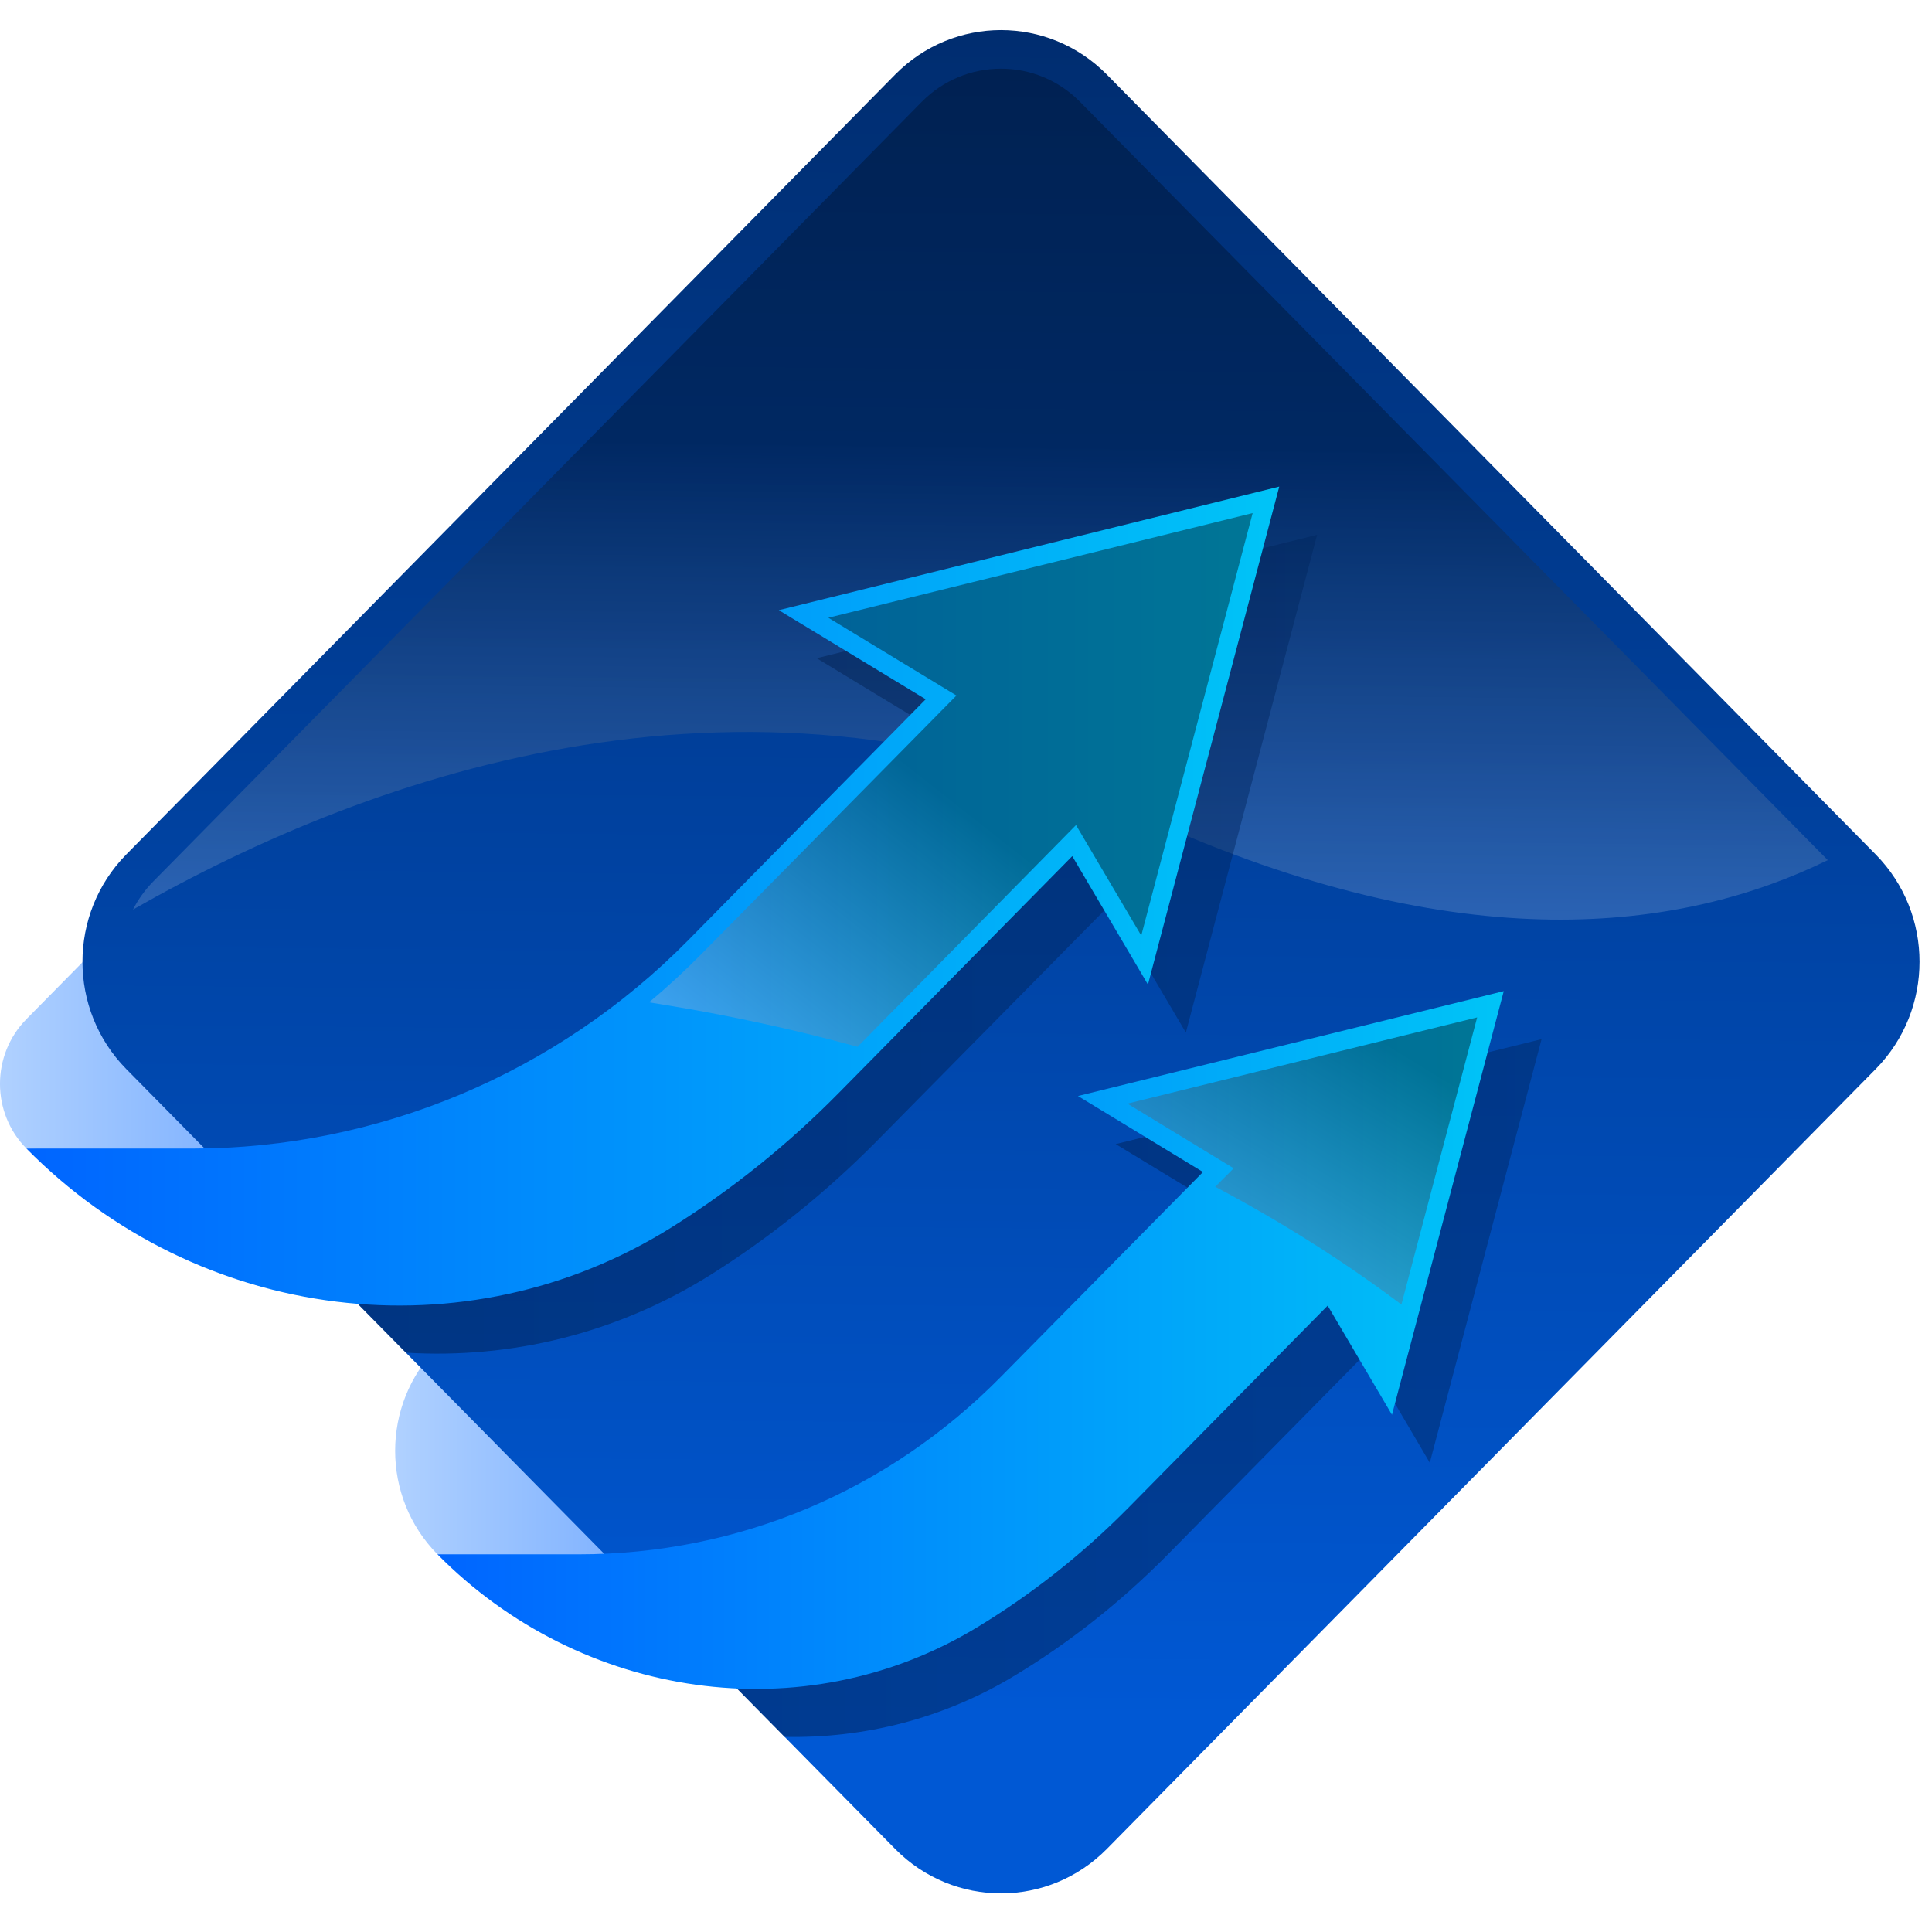
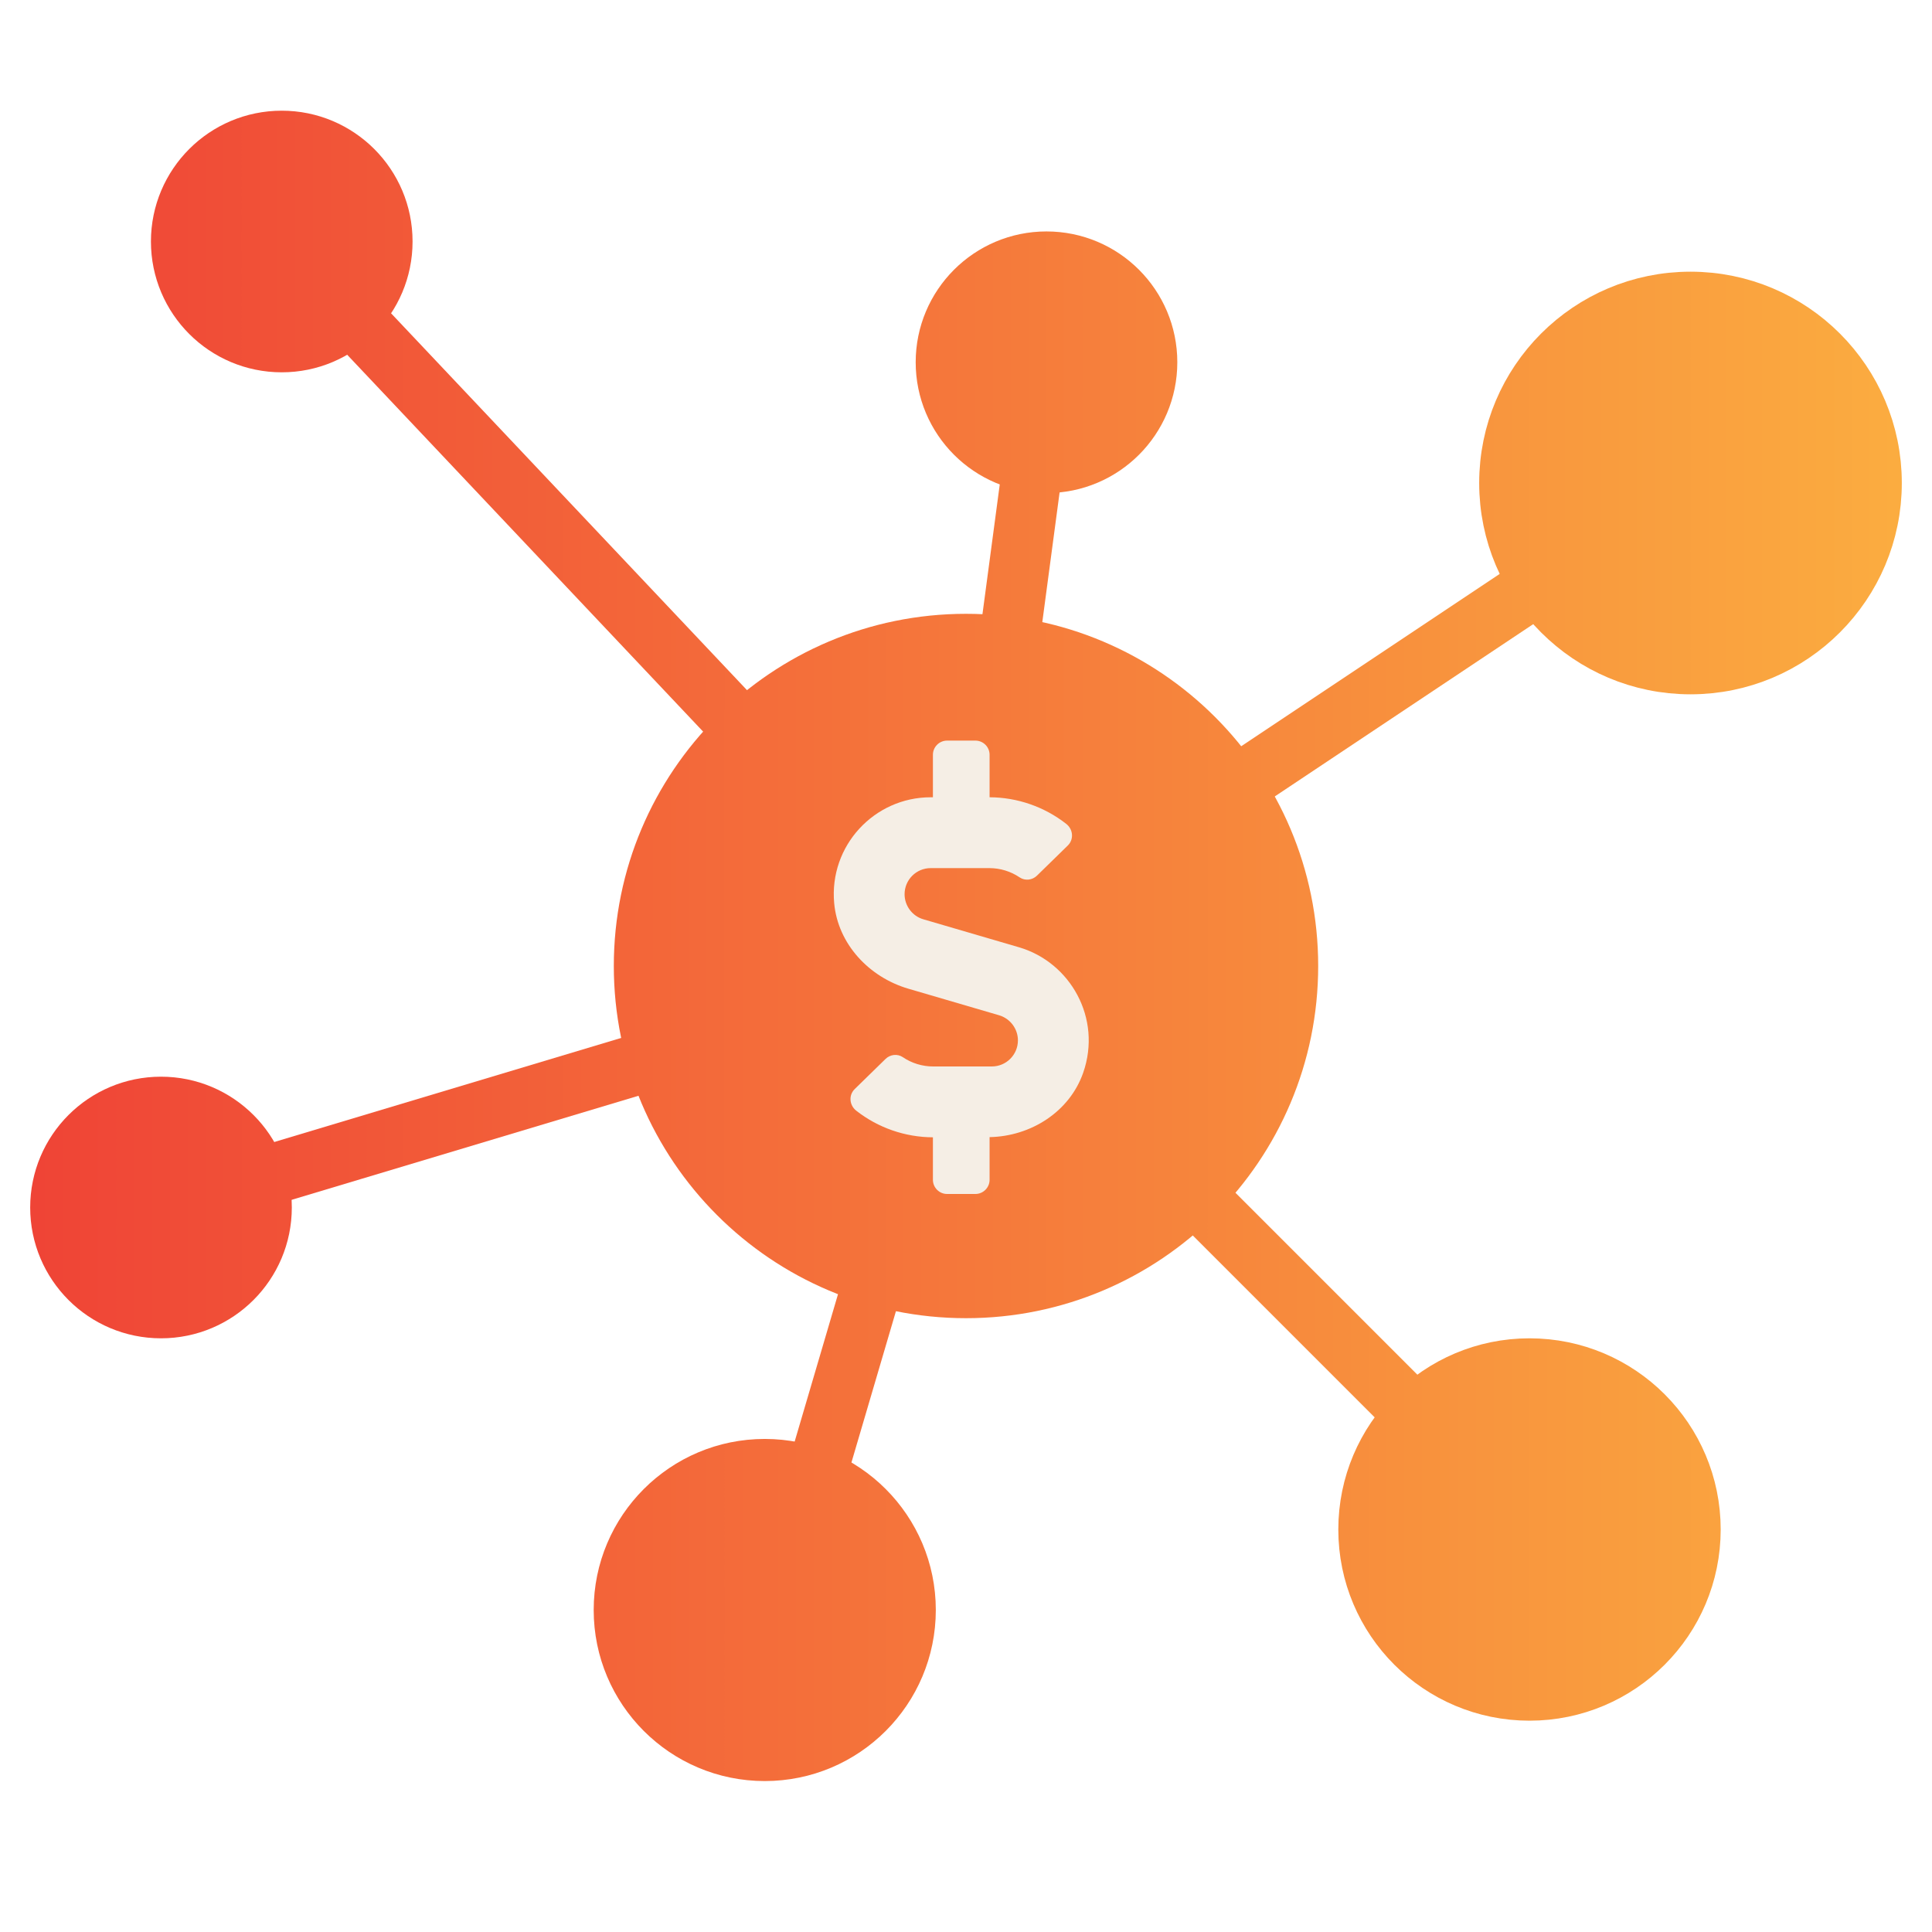
- <svg xmlns="http://www.w3.org/2000/svg" width="35" height="35" viewBox="0 0 35 35" fill="none">
-   <path d="M7.925 28.158C6.903 27.122 6.903 25.443 7.925 24.407L9.749 22.557L15.297 28.349L11.826 29.25L7.925 28.158Z" fill="url(#paint0_linear_3363_47878)" />
-   <path d="M0.479 20.807C-0.16 20.16 -0.16 19.11 0.479 18.462L3.05 15.854L8.357 21.237L0.479 20.807Z" fill="url(#paint1_linear_3363_47878)" />
-   <path d="M33.982 19.365L20.049 33.498C18.99 34.568 17.278 34.568 16.219 33.498L2.286 19.365C1.23 18.291 1.23 16.555 2.286 15.481L16.219 1.348C17.278 0.278 18.99 0.278 20.049 1.348L33.982 15.481C35.038 16.555 35.038 18.291 33.982 19.365Z" fill="url(#paint2_linear_3363_47878)" />
-   <path opacity="0.28" d="M33.112 15.582C30.465 16.879 26.474 17.405 20.798 14.836C13.626 11.593 6.809 13.967 2.409 16.478C2.502 16.297 2.622 16.126 2.773 15.972L16.703 1.84C17.085 1.456 17.594 1.244 18.133 1.244C18.673 1.244 19.182 1.456 19.564 1.843L33.112 15.582Z" fill="url(#paint3_linear_3363_47878)" />
-   <g opacity="0.44">
-     <path d="M27.927 18.825L25.902 26.499L24.74 24.523L21.144 28.173C20.305 29.02 19.381 29.753 18.387 30.352C17.094 31.137 15.647 31.496 14.213 31.465L11.79 29.006C14.447 28.856 16.919 27.741 18.817 25.816L22.481 22.103L20.212 20.726L27.927 18.825Z" fill="url(#paint4_linear_3363_47878)" />
-     <path d="M23.861 9.689L21.483 18.706L20.114 16.384L15.889 20.666C14.964 21.604 13.947 22.42 12.864 23.1C11.165 24.163 9.244 24.621 7.353 24.505L4.558 21.67C7.789 21.569 10.866 20.227 13.159 17.901L17.456 13.539L14.795 11.924L23.861 9.689Z" fill="url(#paint5_linear_3363_47878)" />
-   </g>
-   <path d="M27.242 17.955L25.217 25.63L24.052 23.653L20.456 27.3C19.618 28.15 18.693 28.88 17.701 29.481C14.556 31.388 10.516 30.786 7.925 28.158H10.479C13.371 28.158 16.087 27.017 18.132 24.942L21.793 21.232L19.528 19.855L27.242 17.955Z" fill="url(#paint6_linear_3363_47878)" />
-   <path d="M23.175 8.815L20.796 17.836L19.425 15.51L15.199 19.796C14.275 20.734 13.26 21.548 12.175 22.229C8.437 24.576 3.587 23.96 0.479 20.807H3.48C6.852 20.807 10.086 19.448 12.471 17.03L16.77 12.668L14.109 11.054L23.175 8.815Z" fill="url(#paint7_linear_3363_47878)" />
-   <g opacity="0.5">
-     <path opacity="0.78" d="M26.76 18.431L25.388 23.633C24.367 22.866 23.239 22.148 22.015 21.499L22.349 21.165L20.424 19.993L26.76 18.431Z" fill="url(#paint8_linear_3363_47878)" />
-     <path opacity="0.78" d="M22.693 9.295L20.675 16.949L19.493 14.947L15.536 18.964C14.594 18.706 13.625 18.486 12.631 18.305C12.339 18.253 12.046 18.204 11.758 18.158C12.088 17.883 12.408 17.587 12.714 17.276L17.327 12.6L15.006 11.191L22.693 9.295Z" fill="url(#paint9_linear_3363_47878)" />
-   </g>
+ <svg xmlns="http://www.w3.org/2000/svg" width="24" height="24" viewBox="0 0 24 24">
  <defs>
-     <linearGradient id="paint0_linear_3363_47878" x1="7.159" y1="25.903" x2="15.297" y2="25.903" gradientUnits="userSpaceOnUse">
-       <stop stop-color="#B0D1FF" />
-       <stop offset="1" stop-color="#4F93FF" />
-     </linearGradient>
-     <linearGradient id="paint1_linear_3363_47878" x1="-0" y1="18.545" x2="8.357" y2="18.545" gradientUnits="userSpaceOnUse">
-       <stop stop-color="#B0D1FF" />
-       <stop offset="1" stop-color="#4F93FF" />
-     </linearGradient>
-     <linearGradient id="paint2_linear_3363_47878" x1="18.006" y1="31.096" x2="18.36" y2="-5.689" gradientUnits="userSpaceOnUse">
-       <stop stop-color="#0058D4" />
-       <stop offset="1" stop-color="#00245B" />
-     </linearGradient>
-     <linearGradient id="paint3_linear_3363_47878" x1="17.854" y1="8.043" x2="17.736" y2="17.864" gradientUnits="userSpaceOnUse">
-       <stop />
-       <stop offset="1" stop-color="#B0D1FF" />
-     </linearGradient>
-     <linearGradient id="paint4_linear_3363_47878" x1="11.79" y1="25.146" x2="27.927" y2="25.146" gradientUnits="userSpaceOnUse">
-       <stop stop-color="#001334" />
-       <stop offset="1" stop-color="#00245B" />
-     </linearGradient>
-     <linearGradient id="paint5_linear_3363_47878" x1="4.558" y1="17.106" x2="23.861" y2="17.106" gradientUnits="userSpaceOnUse">
-       <stop stop-color="#001334" />
-       <stop offset="1" stop-color="#00245B" />
-     </linearGradient>
-     <linearGradient id="paint6_linear_3363_47878" x1="7.925" y1="24.275" x2="27.242" y2="24.275" gradientUnits="userSpaceOnUse">
-       <stop stop-color="#0065FF" />
-       <stop offset="1" stop-color="#00C4F7" />
-     </linearGradient>
-     <linearGradient id="paint7_linear_3363_47878" x1="0.479" y1="16.233" x2="23.175" y2="16.233" gradientUnits="userSpaceOnUse">
-       <stop stop-color="#0065FF" />
-       <stop offset="1" stop-color="#00C4F7" />
-     </linearGradient>
-     <linearGradient id="paint8_linear_3363_47878" x1="24.758" y1="18.693" x2="20.955" y2="24.921" gradientUnits="userSpaceOnUse">
-       <stop />
-       <stop offset="1" stop-color="#B0D1FF" />
-     </linearGradient>
-     <linearGradient id="paint9_linear_3363_47878" x1="17.413" y1="14.629" x2="12.923" y2="20.32" gradientUnits="userSpaceOnUse">
-       <stop />
-       <stop offset="1" stop-color="#B0D1FF" />
+     <linearGradient id="grad1" x1="0" y1="0" x2="100%" y2="0%" gradientUnits="userSpaceOnUse">
+       <stop offset="0%" stop-color="#EF4236" />
+       <stop offset="100%" stop-color="#FBAE40" />
    </linearGradient>
  </defs>
+   <g fill="url(#grad1)" stroke="url(#grad1)" stroke-width="0.75">
+     <line x1="12" y1="12" x2="3.5" y2="3">
+       <animate attributeName="x2" values="3.5; 4.5; 3.5" dur="8s" repeatCount="indefinite" />
+       <animate attributeName="y2" values="3; 2; 3" dur="5s" repeatCount="indefinite" />
+     </line>
+     <circle cx="3.5" cy="3" r="1.25">
+       <animate attributeName="cx" values="3.5; 4.5; 3.5" dur="8s" repeatCount="indefinite" />
+       <animate attributeName="cy" values="3; 2; 3" dur="5s" repeatCount="indefinite" />
+     </circle>
+     <line x1="12" y1="12" x2="13" y2="4.5">
+       <animate attributeName="x2" values="13; 12; 13" dur="4s" repeatCount="indefinite" />
+       <animate attributeName="y2" values="4.5; 3.5; 4.5" dur="5s" repeatCount="indefinite" />
+     </line>
+     <circle cx="13" cy="4.5" r="1.25">
+       <animate attributeName="cx" values="13; 12; 13" dur="4s" repeatCount="indefinite" />
+       <animate attributeName="cy" values="4.5; 3.5; 4.5" dur="5s" repeatCount="indefinite" />
+     </circle>
+     <line x1="12" y1="12" x2="21" y2="6">
+       <animate attributeName="x2" values="21; 20.5; 21" dur="8s" repeatCount="indefinite" />
+       <animate attributeName="y2" values="6; 5; 6" dur="2s" repeatCount="indefinite" />
+     </line>
+     <circle cx="21" cy="6" r="2.25">
+       <animate attributeName="cx" values="21; 20.5; 21" dur="8s" repeatCount="indefinite" />
+       <animate attributeName="cy" values="6; 5; 6" dur="2s" repeatCount="indefinite" />
+     </circle>
+     <line x1="12" y1="12" x2="19" y2="19">
+       <animate attributeName="x2" values="19; 20; 19" dur="8s" repeatCount="indefinite" />
+       <animate attributeName="y2" values="19; 18; 19" dur="6s" repeatCount="indefinite" />
+     </line>
+     <circle cx="19" cy="19" r="2">
+       <animate attributeName="cx" values="19; 20; 19" dur="8s" repeatCount="indefinite" />
+       <animate attributeName="cy" values="19; 18; 19" dur="6s" repeatCount="indefinite" />
+     </circle>
+     <line x1="12" y1="12" x2="9.5" y2="20.5">
+       <animate attributeName="x2" values="9.5; 8.5; 9.5" dur="4s" repeatCount="indefinite" />
+       <animate attributeName="y2" values="20.5; 19.5; 20.5" dur="3s" repeatCount="indefinite" />
+     </line>
+     <circle cx="9.5" cy="20" r="1.75">
+       <animate attributeName="cx" values="9.5; 8.5; 9.5" dur="4s" repeatCount="indefinite" />
+       <animate attributeName="cy" values="20; 19; 20" dur="3s" repeatCount="indefinite" />
+     </circle>
+     <line x1="12" y1="12" x2="2" y2="15">
+       <animate attributeName="x2" values="2; 3; 2" dur="9s" repeatCount="indefinite" />
+       <animate attributeName="y2" values="15; 14; 15" dur="10s" repeatCount="indefinite" />
+     </line>
+     <circle cx="2" cy="15" r="1.25">
+       <animate attributeName="cx" values="2; 3; 2" dur="9s" repeatCount="indefinite" />
+       <animate attributeName="cy" values="15; 14; 15" dur="10s" repeatCount="indefinite" />
+     </circle>
+     <circle cx="12" cy="12" r="4">
+     </circle>
+   </g>
+   <g transform="translate(10.357, 9.2) scale(0.011)">
+     <path fill="#f5eee5" d="M209.2 233.4l-108-31.6C88.7 198.2 80 186.5 80 173.5c0-16.3 13.2-29.5 29.5-29.5h66.3c12.2 0 24.2 3.7 34.2 10.5 6.1 4.1 14.3 3.1 19.5-2l34.8-34c7.1-6.9 6.1-18.4-1.8-24.5C238 74.8 207.4 64.1 176 64V16c0-8.8-7.2-16-16-16h-32c-8.8 0-16 7.2-16 16v48h-2.5C45.8 64-5.4 118.7.5 183.6c4.2 46.1 39.4 83.6 83.8 96.6l102.5 30c12.5 3.7 21.2 15.3 21.2 28.3 0 16.3-13.2 29.5-29.5 29.5h-66.3C100 368 88 364.3 78 357.5c-6.1-4.1-14.3-3.1-19.5 2l-34.8 34c-7.1 6.9-6.1 18.4 1.8 24.5 24.5 19.2 55.1 29.9 86.5 30v48c0 8.8 7.2 16 16 16h32c8.8 0 16-7.2 16-16v-48.2c46.6-.9 90.3-28.6 105.7-72.7 21.5-61.6-14.6-124.8-72.5-141.7z" />
+   </g>
</svg>
